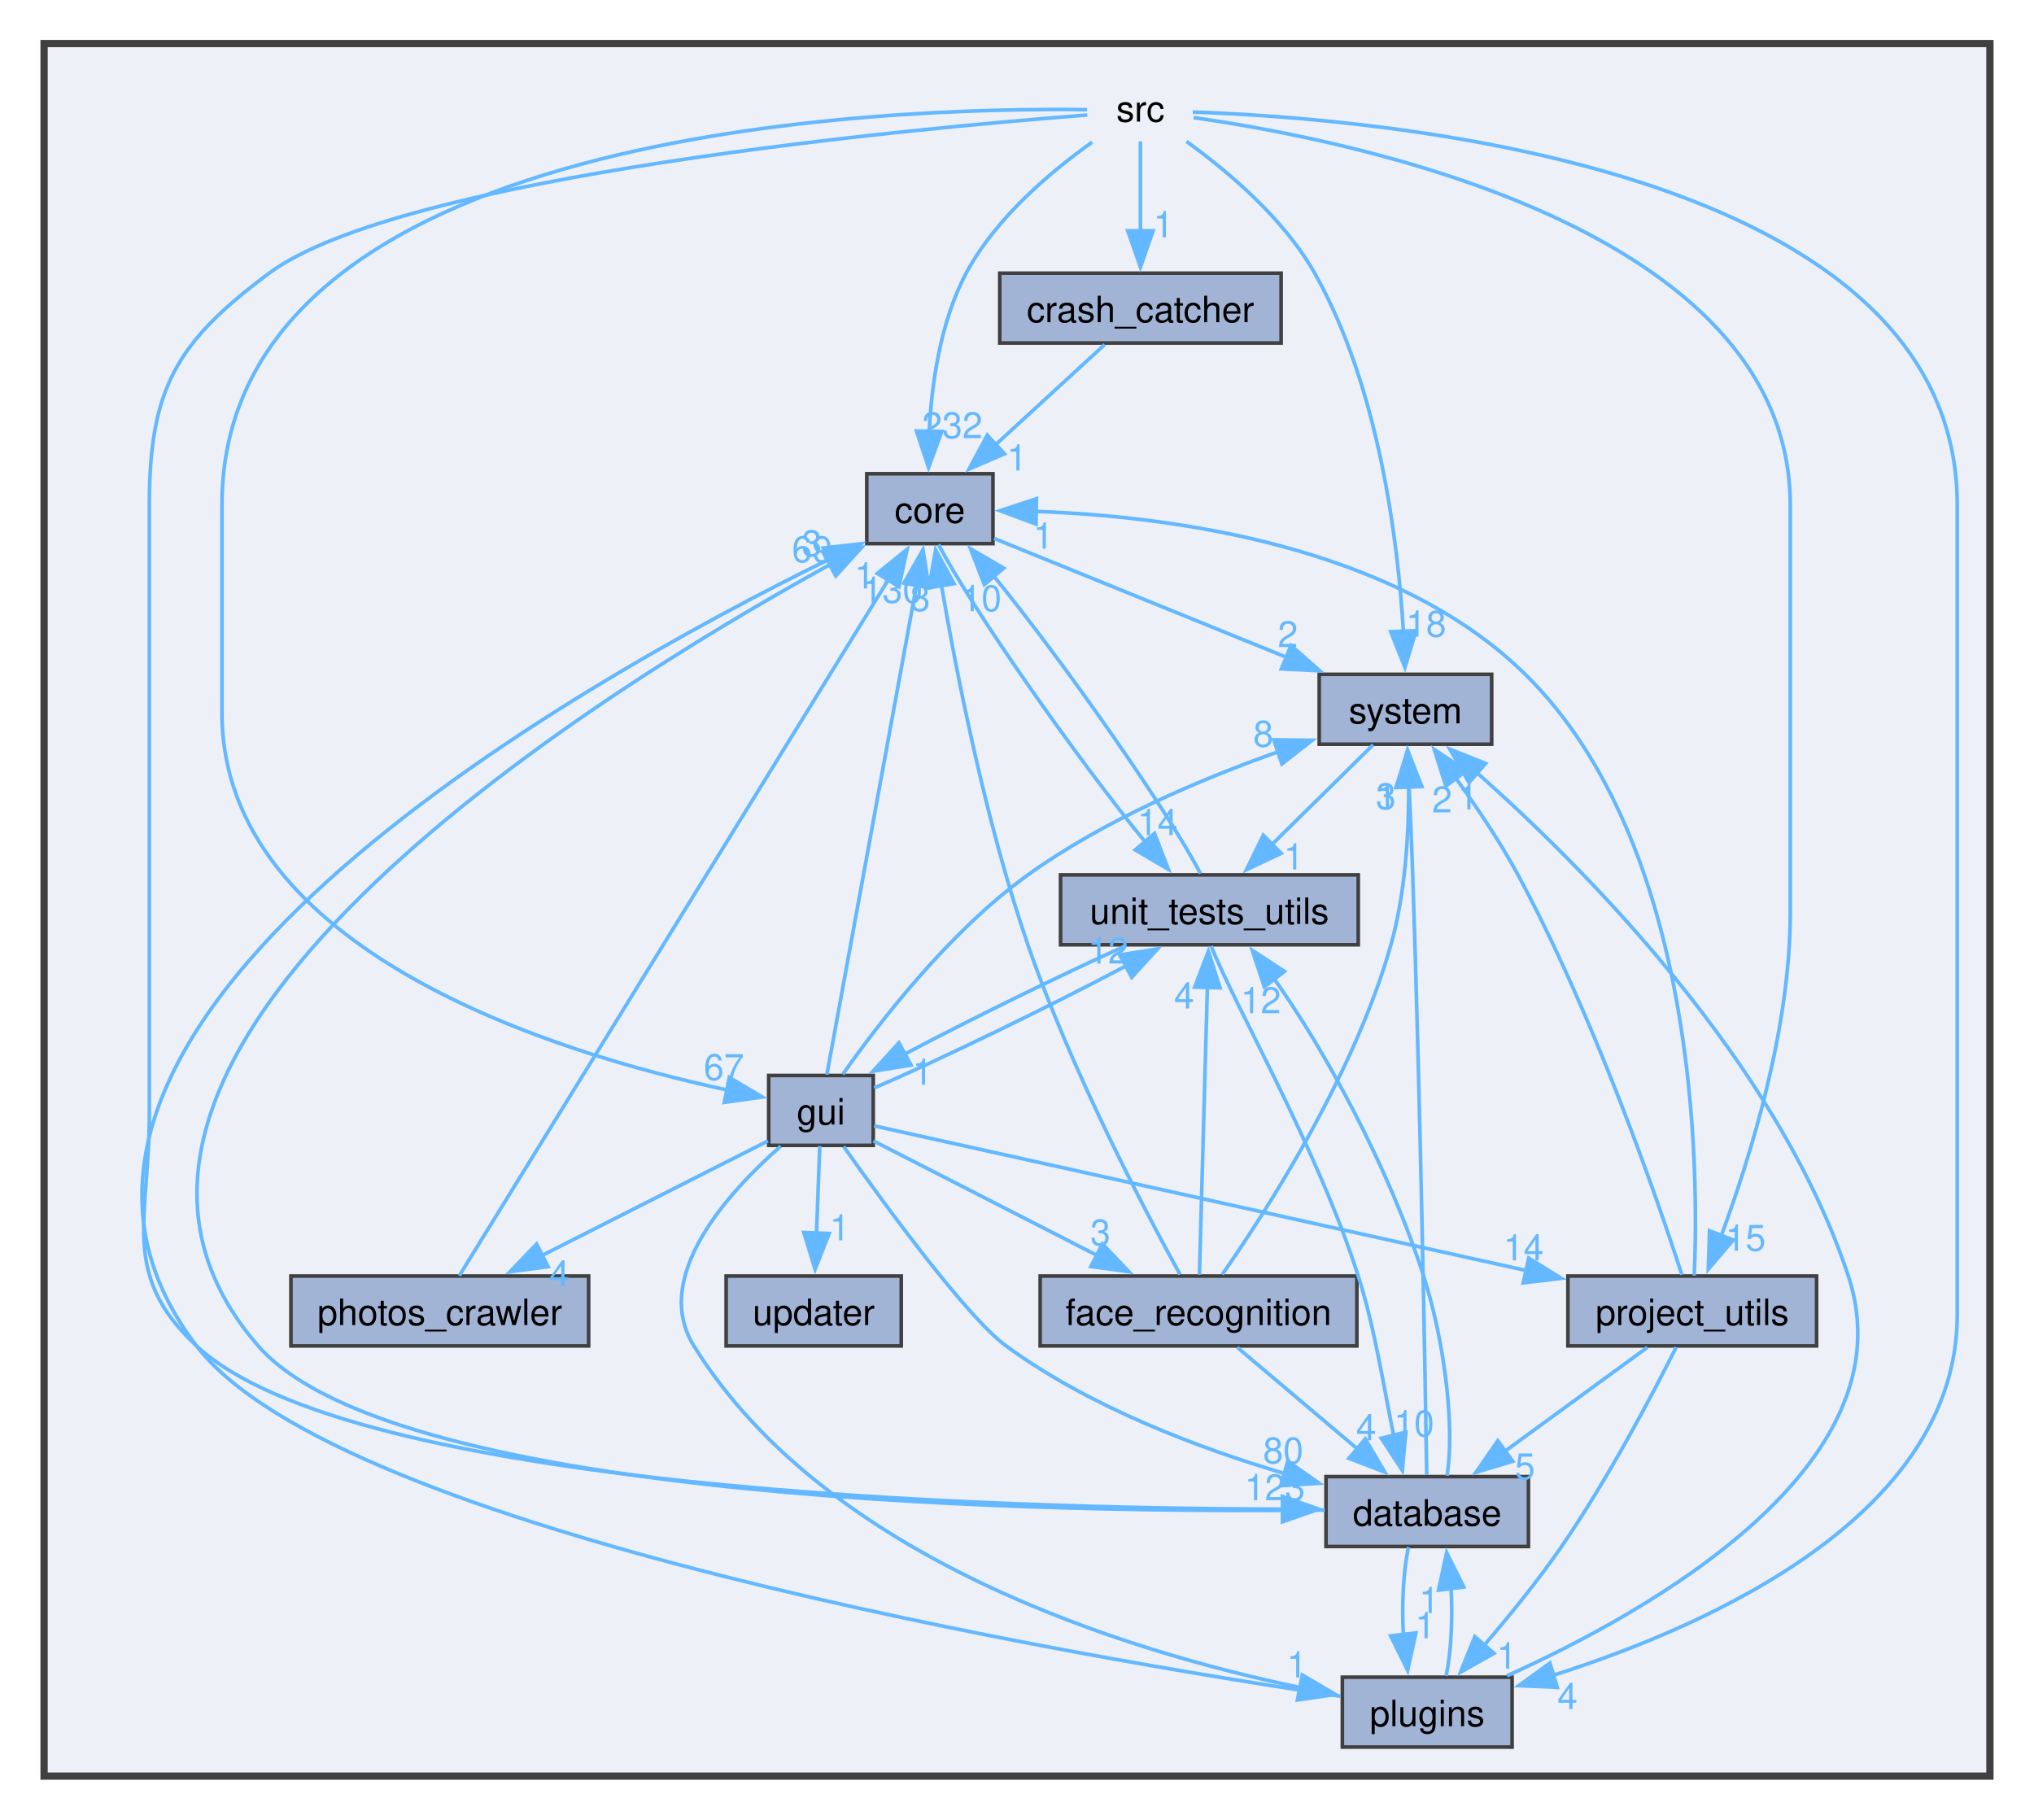
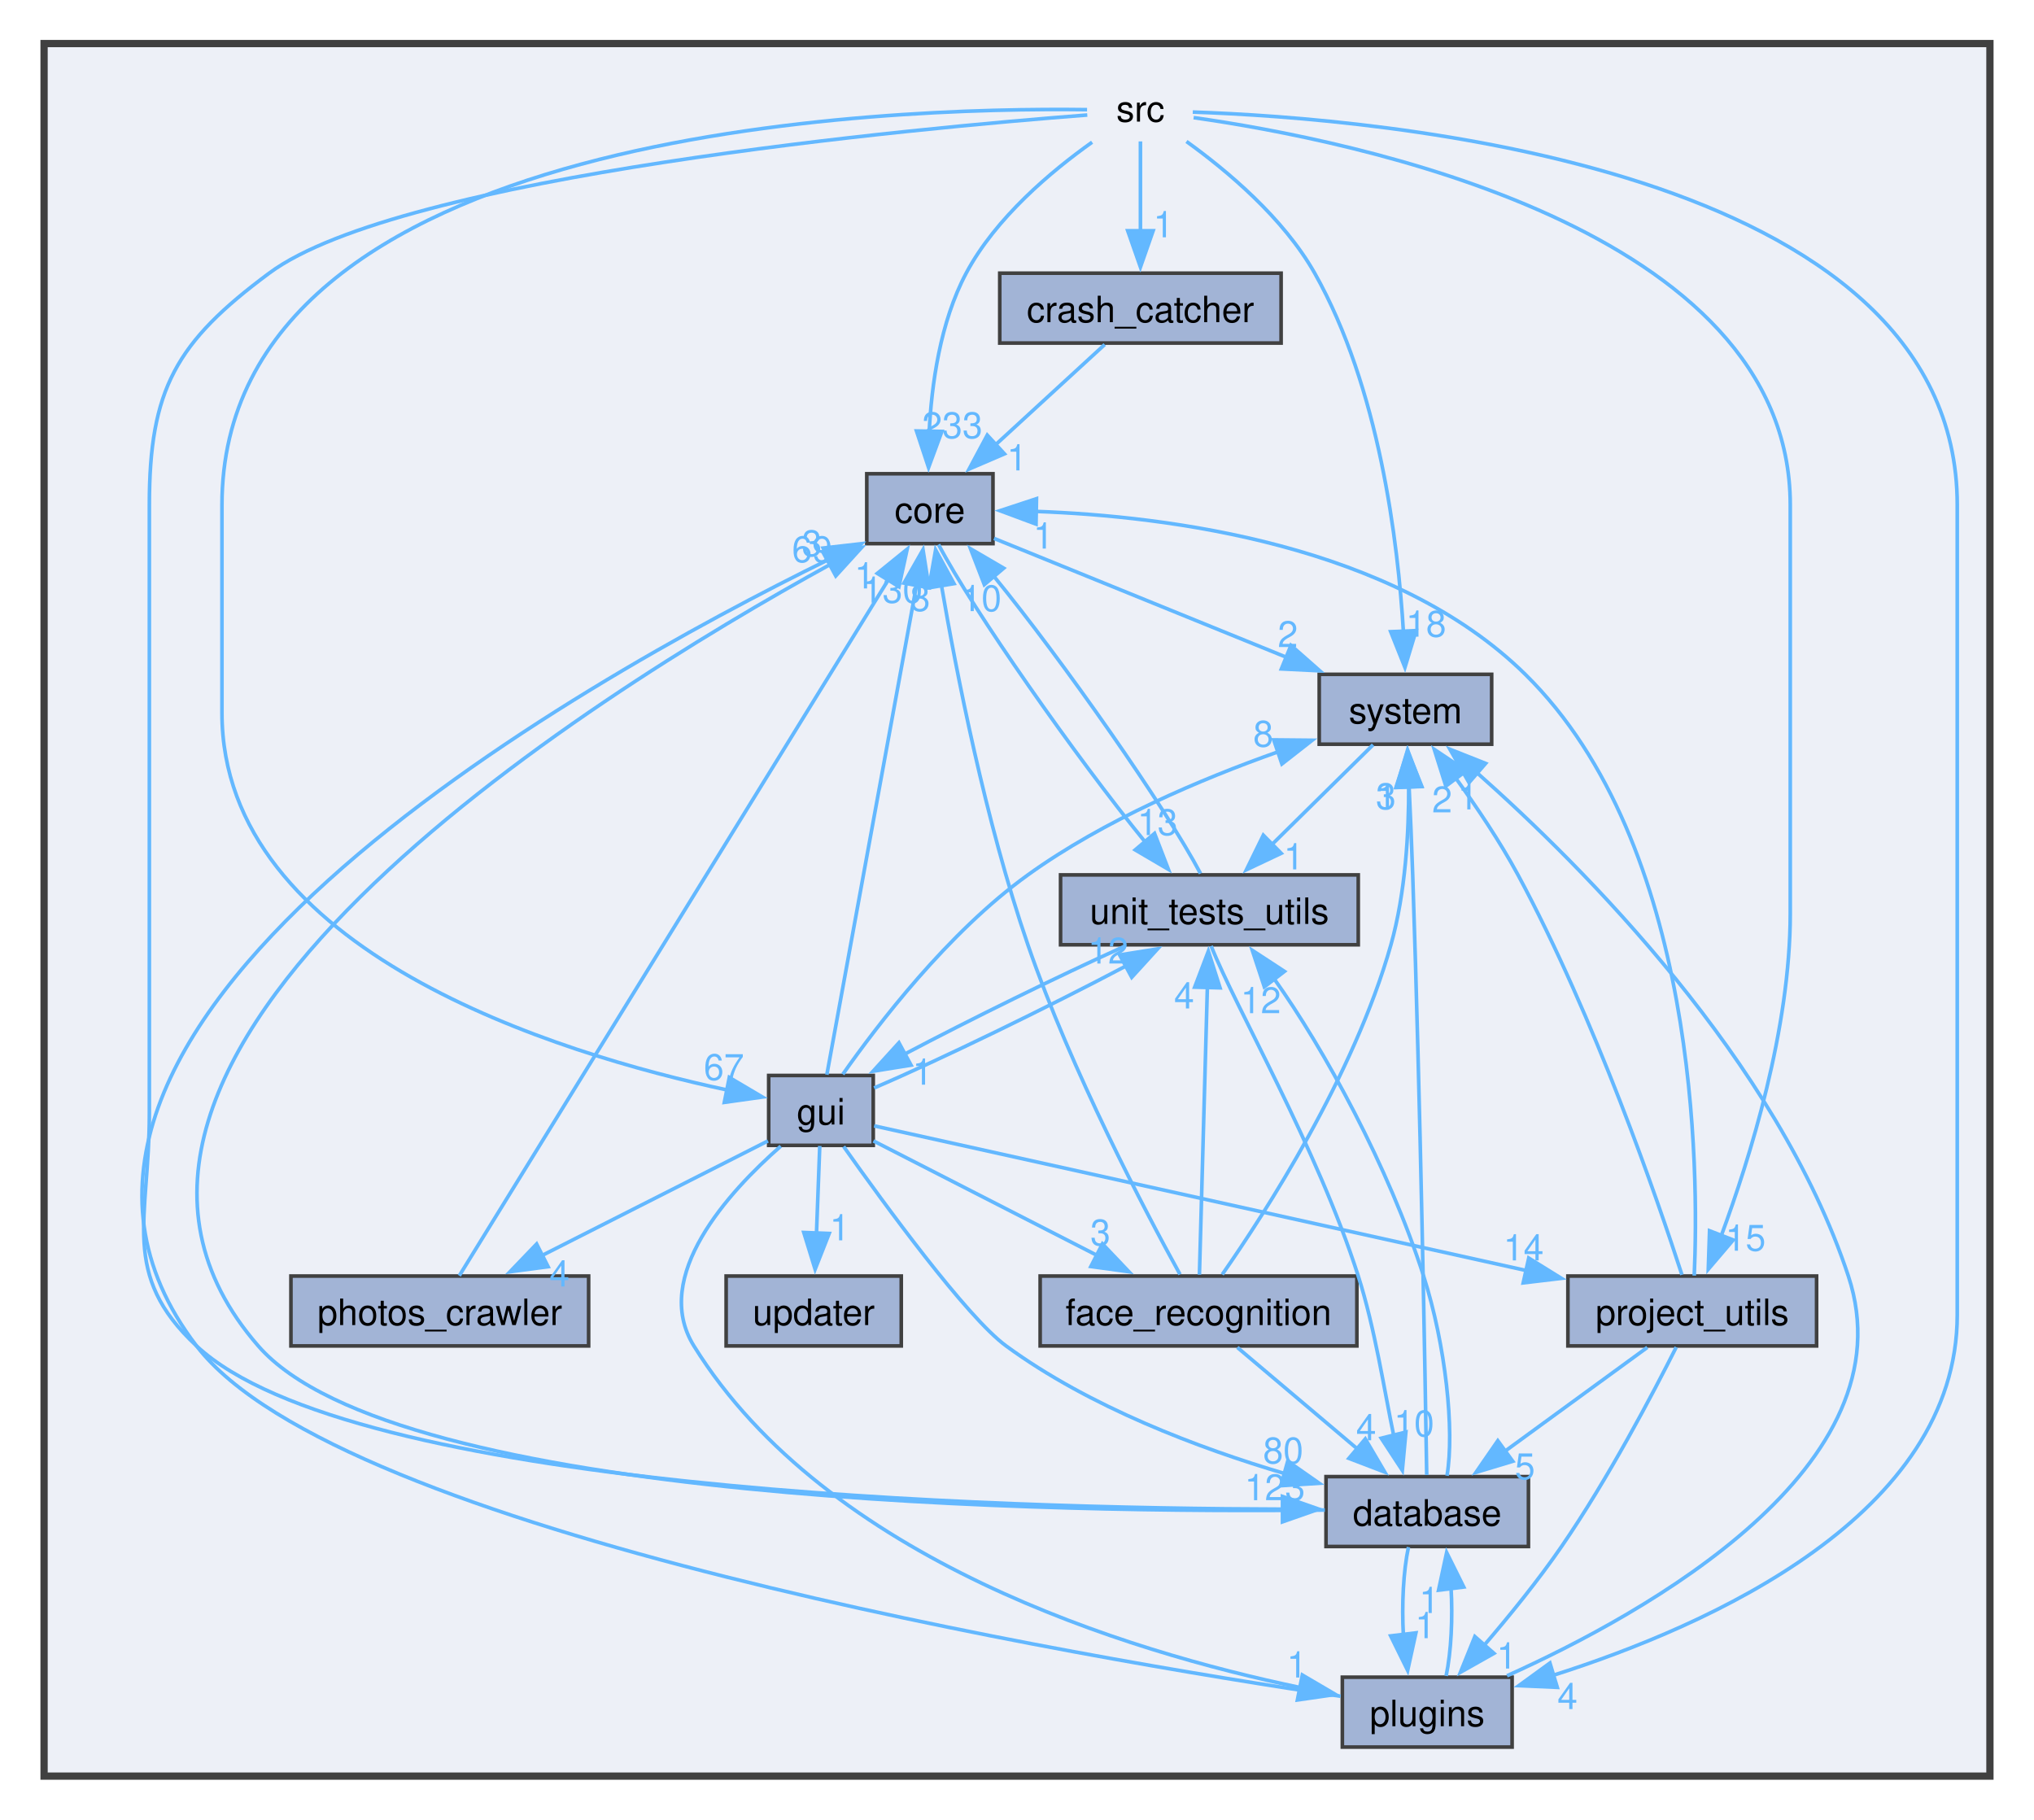
<svg xmlns="http://www.w3.org/2000/svg" xmlns:xlink="http://www.w3.org/1999/xlink" width="560pt" height="501pt" viewBox="0.00 0.00 560.00 501.25">
  <g id="graph0" class="graph" transform="scale(1 1) rotate(0) translate(4 497.25)">
    <g id="clust1" class="cluster">
      <g id="a_clust1">
        <a xlink:href="dir_68267d1309a1af8e8297ef4c3efbcdba.html" target="_top">
          <polygon fill="#edf0f7" stroke="#404040" stroke-width="2" points="8,-8 8,-485.25 544,-485.25 544,-8 8,-8" />
        </a>
      </g>
    </g>
    <g id="node1" class="node">
      <text text-anchor="middle" x="310" y="-463.75" font-family="Helvetica,sans-Serif" font-size="10.00">src</text>
    </g>
    <g id="node2" class="node">
      <g id="a_node2">
        <a xlink:href="dir_aebb8dcc11953d78e620bbef0b9e2183.html" target="_top" xlink:title="core">
          <polygon fill="#a2b4d6" stroke="#404040" points="269.38,-366.75 234.62,-366.75 234.62,-347.5 269.38,-347.5 269.38,-366.75" />
          <text text-anchor="middle" x="252" y="-353.25" font-family="Helvetica,sans-Serif" font-size="10.00">core</text>
        </a>
      </g>
    </g>
    <g id="edge6" class="edge">
      <g id="a_edge6">
        <a xlink:href="dir_000040_000003.html" target="_top">
          <path fill="none" stroke="#63b8ff" d="M296.69,-458.08C285.52,-450.14 270.12,-437.27 262,-422 254.81,-408.48 252.45,-391.23 251.8,-378.07" />
          <polygon fill="#63b8ff" stroke="#63b8ff" points="255.31,-378.41 251.64,-368.47 248.31,-378.53 255.31,-378.41" />
        </a>
      </g>
      <g id="a_edge6-headlabel">
-         <a xlink:href="dir_000040_000003.html" target="_top" xlink:title="232">
-           <text text-anchor="middle" x="258.18" y="-376.56" font-family="Helvetica,sans-Serif" font-size="10.00" fill="#63b8ff">232</text>
+         <a xlink:href="dir_000040_000003.html" target="_top" xlink:title="233">
+           <text text-anchor="middle" x="258.18" y="-376.56" font-family="Helvetica,sans-Serif" font-size="10.00" fill="#63b8ff">233</text>
        </a>
      </g>
    </g>
    <g id="node3" class="node">
      <g id="a_node3">
        <a xlink:href="dir_1287a5a9d71cb544bbae5542b9df1a04.html" target="_top" xlink:title="crash_catcher">
          <polygon fill="#a2b4d6" stroke="#404040" points="348.75,-422 271.25,-422 271.25,-402.75 348.75,-402.75 348.75,-422" />
          <text text-anchor="middle" x="310" y="-408.5" font-family="Helvetica,sans-Serif" font-size="10.00">crash_catcher</text>
        </a>
      </g>
    </g>
    <g id="edge1" class="edge">
      <g id="a_edge1">
        <a xlink:href="dir_000040_000004.html" target="_top">
          <path fill="none" stroke="#63b8ff" d="M310,-458.3C310,-451.7 310,-442.19 310,-433.61" />
          <polygon fill="#63b8ff" stroke="#63b8ff" points="313.5,-433.68 310,-423.68 306.5,-433.68 313.5,-433.68" />
        </a>
      </g>
      <g id="a_edge1-headlabel">
        <a xlink:href="dir_000040_000004.html" target="_top" xlink:title="1">
          <text text-anchor="middle" x="316.34" y="-431.89" font-family="Helvetica,sans-Serif" font-size="10.00" fill="#63b8ff">1</text>
        </a>
      </g>
    </g>
    <g id="node4" class="node">
      <g id="a_node4">
        <a xlink:href="dir_803ee67260c130b45d29089798491ab2.html" target="_top" xlink:title="database">
          <polygon fill="#a2b4d6" stroke="#404040" points="416.88,-90.5 361.12,-90.5 361.12,-71.25 416.88,-71.25 416.88,-90.5" />
          <text text-anchor="middle" x="389" y="-77" font-family="Helvetica,sans-Serif" font-size="10.00">database</text>
        </a>
      </g>
    </g>
    <g id="edge4" class="edge">
      <g id="a_edge4">
        <a xlink:href="dir_000040_000005.html" target="_top">
          <path fill="none" stroke="#63b8ff" d="M295.36,-465.57C248.99,-462 106.32,-448.98 70,-422 44.35,-402.95 37,-390.08 37,-358.12 37,-358.12 37,-358.12 37,-190.38 37,-161.4 28.81,-146.26 50,-126.5 92.67,-86.71 269.71,-81.71 349.59,-81.54" />
          <polygon fill="#63b8ff" stroke="#63b8ff" points="349.13,-85.04 359.13,-81.55 349.13,-78.04 349.13,-85.04" />
        </a>
      </g>
      <g id="a_edge4-headlabel">
        <a xlink:href="dir_000040_000005.html" target="_top" xlink:title="123">
          <text text-anchor="middle" x="347.04" y="-84" font-family="Helvetica,sans-Serif" font-size="10.00" fill="#63b8ff">123</text>
        </a>
      </g>
    </g>
    <g id="node6" class="node">
      <g id="a_node6">
        <a xlink:href="dir_99d0482cf009f9d97a0877749b817f19.html" target="_top" xlink:title="gui">
          <polygon fill="#a2b4d6" stroke="#404040" points="236.4,-201 207.6,-201 207.6,-181.75 236.4,-181.75 236.4,-201" />
          <text text-anchor="middle" x="222" y="-187.5" font-family="Helvetica,sans-Serif" font-size="10.00">gui</text>
        </a>
      </g>
    </g>
    <g id="edge5" class="edge">
      <g id="a_edge5">
        <a xlink:href="dir_000040_000013.html" target="_top">
          <path fill="none" stroke="#63b8ff" d="M295.3,-467.04C241.31,-467.76 57,-462.55 57,-358.12 57,-358.12 57,-358.12 57,-300.88 57,-235.1 149.67,-206.97 196.11,-197.01" />
          <polygon fill="#63b8ff" stroke="#63b8ff" points="196.75,-200.45 205.87,-195.06 195.38,-193.59 196.75,-200.45" />
        </a>
      </g>
      <g id="a_edge5-headlabel">
        <a xlink:href="dir_000040_000013.html" target="_top" xlink:title="67">
          <text text-anchor="middle" x="195.27" y="-199.77" font-family="Helvetica,sans-Serif" font-size="10.00" fill="#63b8ff">67</text>
        </a>
      </g>
    </g>
    <g id="node8" class="node">
      <g id="a_node8">
        <a xlink:href="dir_7020b8b7abcceffa3f9f7a2d24718f16.html" target="_top" xlink:title="plugins">
          <polygon fill="#a2b4d6" stroke="#404040" points="412.38,-35.25 365.62,-35.25 365.62,-16 412.38,-16 412.38,-35.25" />
          <text text-anchor="middle" x="389" y="-21.75" font-family="Helvetica,sans-Serif" font-size="10.00">plugins</text>
        </a>
      </g>
    </g>
    <g id="edge3" class="edge">
      <g id="a_edge3">
        <a xlink:href="dir_000040_000033.html" target="_top">
          <path fill="none" stroke="#63b8ff" d="M324.42,-466.38C374.08,-464.7 535,-452.01 535,-358.12 535,-358.12 535,-358.12 535,-135.12 535,-79.9 466.87,-49.49 423.69,-35.77" />
          <polygon fill="#63b8ff" stroke="#63b8ff" points="424.82,-32.45 414.23,-32.92 422.8,-39.15 424.82,-32.45" />
        </a>
      </g>
      <g id="a_edge3-headlabel">
        <a xlink:href="dir_000040_000033.html" target="_top" xlink:title="4">
          <text text-anchor="middle" x="427.63" y="-26.46" font-family="Helvetica,sans-Serif" font-size="10.00" fill="#63b8ff">4</text>
        </a>
      </g>
    </g>
    <g id="node9" class="node">
      <g id="a_node9">
        <a xlink:href="dir_54e6d718270be77f4d294dce82c1c152.html" target="_top" xlink:title="project_utils">
          <polygon fill="#a2b4d6" stroke="#404040" points="496.25,-145.75 427.75,-145.75 427.75,-126.5 496.25,-126.5 496.25,-145.75" />
          <text text-anchor="middle" x="462" y="-132.25" font-family="Helvetica,sans-Serif" font-size="10.00">project_utils</text>
        </a>
      </g>
    </g>
    <g id="edge2" class="edge">
      <g id="a_edge2">
        <a xlink:href="dir_000040_000035.html" target="_top">
          <path fill="none" stroke="#63b8ff" d="M324.65,-464.85C367.4,-458.79 489,-434.8 489,-358.12 489,-358.12 489,-358.12 489,-245.62 489,-213.84 477.95,-178.32 469.99,-156.85" />
          <polygon fill="#63b8ff" stroke="#63b8ff" points="473.29,-155.69 466.42,-147.63 466.77,-158.22 473.29,-155.69" />
        </a>
      </g>
      <g id="a_edge2-headlabel">
        <a xlink:href="dir_000040_000035.html" target="_top" xlink:title="15">
          <text text-anchor="middle" x="476.69" y="-152.73" font-family="Helvetica,sans-Serif" font-size="10.00" fill="#63b8ff">15</text>
        </a>
      </g>
    </g>
    <g id="node10" class="node">
      <g id="a_node10">
        <a xlink:href="dir_d501334aeb1b78ad67cd3c72c37b1e87.html" target="_top" xlink:title="system">
          <polygon fill="#a2b4d6" stroke="#404040" points="406.75,-311.5 359.25,-311.5 359.25,-292.25 406.75,-292.25 406.75,-311.5" />
          <text text-anchor="middle" x="383" y="-298" font-family="Helvetica,sans-Serif" font-size="10.00">system</text>
        </a>
      </g>
    </g>
    <g id="edge7" class="edge">
      <g id="a_edge7">
        <a xlink:href="dir_000040_000041.html" target="_top">
          <path fill="none" stroke="#63b8ff" d="M322.68,-458.28C333.76,-450.31 349.38,-437.26 358,-422 375.79,-390.51 380.97,-347.88 382.45,-323.08" />
          <polygon fill="#63b8ff" stroke="#63b8ff" points="385.93,-323.54 382.86,-313.4 378.94,-323.24 385.93,-323.54" />
        </a>
      </g>
      <g id="a_edge7-headlabel">
        <a xlink:href="dir_000040_000041.html" target="_top" xlink:title="18">
          <text text-anchor="middle" x="388.68" y="-321.87" font-family="Helvetica,sans-Serif" font-size="10.00" fill="#63b8ff">18</text>
        </a>
      </g>
    </g>
    <g id="edge8" class="edge">
      <g id="a_edge8">
        <a xlink:href="dir_000003_000041.html" target="_top">
          <path fill="none" stroke="#63b8ff" d="M269.67,-348.94C290.32,-340.55 324.93,-326.48 350.48,-316.09" />
          <polygon fill="#63b8ff" stroke="#63b8ff" points="351.46,-319.47 359.41,-312.47 348.82,-312.99 351.46,-319.47" />
        </a>
      </g>
      <g id="a_edge8-headlabel">
        <a xlink:href="dir_000003_000041.html" target="_top" xlink:title="2">
          <text text-anchor="middle" x="350.6" y="-319.01" font-family="Helvetica,sans-Serif" font-size="10.00" fill="#63b8ff">2</text>
        </a>
      </g>
    </g>
    <g id="node11" class="node">
      <g id="a_node11">
        <a xlink:href="dir_7650dacaa557a89ea1c633e1722b48a3.html" target="_top" xlink:title="unit_tests_utils">
          <polygon fill="#a2b4d6" stroke="#404040" points="370,-256.25 288,-256.25 288,-237 370,-237 370,-256.25" />
          <text text-anchor="middle" x="329" y="-242.75" font-family="Helvetica,sans-Serif" font-size="10.00">unit_tests_utils</text>
        </a>
      </g>
    </g>
    <g id="edge9" class="edge">
      <g id="a_edge9">
        <a xlink:href="dir_000003_000051.html" target="_top">
          <path fill="none" stroke="#63b8ff" d="M254.39,-347.25C263.76,-329.36 292.2,-288.72 311.36,-265.25" />
          <polygon fill="#63b8ff" stroke="#63b8ff" points="313.89,-267.67 317.7,-257.78 308.56,-263.14 313.89,-267.67" />
        </a>
      </g>
      <g id="a_edge9-headlabel">
-         <a xlink:href="dir_000003_000051.html" target="_top" xlink:title="14">
-           <text text-anchor="middle" x="314.71" y="-267.22" font-family="Helvetica,sans-Serif" font-size="10.00" fill="#63b8ff">14</text>
+         <a xlink:href="dir_000003_000051.html" target="_top" xlink:title="13">
+           <text text-anchor="middle" x="314.71" y="-267.22" font-family="Helvetica,sans-Serif" font-size="10.00" fill="#63b8ff">13</text>
        </a>
      </g>
    </g>
    <g id="edge10" class="edge">
      <g id="a_edge10">
        <a xlink:href="dir_000004_000003.html" target="_top">
          <path fill="none" stroke="#63b8ff" d="M300.16,-402.34C291.95,-394.8 280.02,-383.85 270.09,-374.73" />
          <polygon fill="#63b8ff" stroke="#63b8ff" points="272.54,-372.23 262.81,-368.05 267.81,-377.39 272.54,-372.23" />
        </a>
      </g>
      <g id="a_edge10-headlabel">
        <a xlink:href="dir_000004_000003.html" target="_top" xlink:title="1">
          <text text-anchor="middle" x="276" y="-367.67" font-family="Helvetica,sans-Serif" font-size="10.00" fill="#63b8ff">1</text>
        </a>
      </g>
    </g>
    <g id="edge11" class="edge">
      <g id="a_edge11">
        <a xlink:href="dir_000005_000003.html" target="_top">
          <path fill="none" stroke="#63b8ff" d="M360.8,-81.29C289.52,-80.49 105.09,-82.77 67,-126.5 -1.94,-205.65 158.22,-305.31 224.72,-341.86" />
          <polygon fill="#63b8ff" stroke="#63b8ff" points="222.75,-344.77 233.21,-346.45 226.08,-338.61 222.75,-344.77" />
        </a>
      </g>
      <g id="a_edge11-headlabel">
        <a xlink:href="dir_000005_000003.html" target="_top" xlink:title="69">
          <text text-anchor="middle" x="219.57" y="-342.4" font-family="Helvetica,sans-Serif" font-size="10.00" fill="#63b8ff">69</text>
        </a>
      </g>
    </g>
    <g id="edge12" class="edge">
      <g id="a_edge12">
        <a xlink:href="dir_000005_000033.html" target="_top">
          <path fill="none" stroke="#63b8ff" d="M383.83,-71.08C382.42,-64.49 381.96,-55.21 382.43,-46.82" />
          <polygon fill="#63b8ff" stroke="#63b8ff" points="385.88,-47.46 383.61,-37.11 378.93,-46.62 385.88,-47.46" />
        </a>
      </g>
      <g id="a_edge12-headlabel">
        <a xlink:href="dir_000005_000033.html" target="_top" xlink:title="1">
          <text text-anchor="middle" x="388.44" y="-46" font-family="Helvetica,sans-Serif" font-size="10.00" fill="#63b8ff">1</text>
        </a>
      </g>
    </g>
    <g id="edge13" class="edge">
      <g id="a_edge13">
        <a xlink:href="dir_000005_000041.html" target="_top">
          <path fill="none" stroke="#63b8ff" d="M388.86,-90.95C388.45,-116.8 387.14,-193 385,-256.25 384.73,-264.19 384.36,-272.93 384,-280.55" />
          <polygon fill="#63b8ff" stroke="#63b8ff" points="380.51,-280.32 383.53,-290.48 387.5,-280.65 380.51,-280.32" />
        </a>
      </g>
      <g id="a_edge13-headlabel">
        <a xlink:href="dir_000005_000041.html" target="_top" xlink:title="1">
          <text text-anchor="middle" x="377.78" y="-274.23" font-family="Helvetica,sans-Serif" font-size="10.00" fill="#63b8ff">1</text>
        </a>
      </g>
    </g>
    <g id="edge14" class="edge">
      <g id="a_edge14">
        <a xlink:href="dir_000005_000051.html" target="_top">
          <path fill="none" stroke="#63b8ff" d="M394.45,-90.75C396.55,-103.27 394.09,-126.72 388,-145.75 378.34,-175.95 360.62,-208.31 346.74,-227.76" />
          <polygon fill="#63b8ff" stroke="#63b8ff" points="344.13,-225.41 340.81,-235.47 349.68,-229.67 344.13,-225.41" />
        </a>
      </g>
      <g id="a_edge14-headlabel">
        <a xlink:href="dir_000005_000051.html" target="_top" xlink:title="12">
          <text text-anchor="middle" x="343.15" y="-218.15" font-family="Helvetica,sans-Serif" font-size="10.00" fill="#63b8ff">12</text>
        </a>
      </g>
    </g>
    <g id="node5" class="node">
      <g id="a_node5">
        <a xlink:href="dir_3b56e0b998da7a2f208daeb459f27765.html" target="_top" xlink:title="face_recognition">
          <polygon fill="#a2b4d6" stroke="#404040" points="369.62,-145.75 282.38,-145.75 282.38,-126.5 369.62,-126.5 369.62,-145.75" />
          <text text-anchor="middle" x="326" y="-132.25" font-family="Helvetica,sans-Serif" font-size="10.00">face_recognition</text>
        </a>
      </g>
    </g>
    <g id="edge17" class="edge">
      <g id="a_edge17">
        <a xlink:href="dir_000011_000003.html" target="_top">
          <path fill="none" stroke="#63b8ff" d="M320.9,-146.21C311.42,-163.42 290.97,-202.21 279,-237 267.3,-271 259.26,-312.21 255.16,-336.17" />
          <polygon fill="#63b8ff" stroke="#63b8ff" points="251.75,-335.35 253.58,-345.78 258.65,-336.48 251.75,-335.35" />
        </a>
      </g>
      <g id="a_edge17-headlabel">
        <a xlink:href="dir_000011_000003.html" target="_top" xlink:title="8">
          <text text-anchor="middle" x="249.28" y="-328.96" font-family="Helvetica,sans-Serif" font-size="10.00" fill="#63b8ff">8</text>
        </a>
      </g>
    </g>
    <g id="edge16" class="edge">
      <g id="a_edge16">
        <a xlink:href="dir_000011_000005.html" target="_top">
          <path fill="none" stroke="#63b8ff" d="M336.69,-126.09C345.7,-118.47 358.83,-107.37 369.68,-98.2" />
          <polygon fill="#63b8ff" stroke="#63b8ff" points="371.94,-100.88 377.31,-91.75 367.42,-95.53 371.94,-100.88" />
        </a>
      </g>
      <g id="a_edge16-headlabel">
        <a xlink:href="dir_000011_000005.html" target="_top" xlink:title="4">
          <text text-anchor="middle" x="372.18" y="-100.52" font-family="Helvetica,sans-Serif" font-size="10.00" fill="#63b8ff">4</text>
        </a>
      </g>
    </g>
    <g id="edge18" class="edge">
      <g id="a_edge18">
        <a xlink:href="dir_000011_000041.html" target="_top">
          <path fill="none" stroke="#63b8ff" d="M332.54,-146.19C344.32,-163.08 368.81,-200.92 379,-237 383.03,-251.28 383.95,-268.03 383.9,-280.8" />
          <polygon fill="#63b8ff" stroke="#63b8ff" points="380.41,-280.4 383.65,-290.49 387.4,-280.58 380.41,-280.4" />
        </a>
      </g>
      <g id="a_edge18-headlabel">
        <a xlink:href="dir_000011_000041.html" target="_top" xlink:title="3">
          <text text-anchor="middle" x="377.62" y="-274.37" font-family="Helvetica,sans-Serif" font-size="10.00" fill="#63b8ff">3</text>
        </a>
      </g>
    </g>
    <g id="edge15" class="edge">
      <g id="a_edge15">
        <a xlink:href="dir_000011_000051.html" target="_top">
          <path fill="none" stroke="#63b8ff" d="M326.25,-146.13C326.73,-163.39 327.78,-201.55 328.44,-225.28" />
          <polygon fill="#63b8ff" stroke="#63b8ff" points="324.94,-225.33 328.71,-235.23 331.93,-225.14 324.94,-225.33" />
        </a>
      </g>
      <g id="a_edge15-headlabel">
        <a xlink:href="dir_000011_000051.html" target="_top" xlink:title="4">
          <text text-anchor="middle" x="322.04" y="-219.46" font-family="Helvetica,sans-Serif" font-size="10.00" fill="#63b8ff">4</text>
        </a>
      </g>
    </g>
    <g id="edge19" class="edge">
      <g id="a_edge19">
        <a xlink:href="dir_000013_000003.html" target="_top">
          <path fill="none" stroke="#63b8ff" d="M223.62,-201.22C228.29,-226.71 241.86,-300.75 248.39,-336.44" />
          <polygon fill="#63b8ff" stroke="#63b8ff" points="244.87,-336.63 250.11,-345.83 251.75,-335.37 244.87,-336.63" />
        </a>
      </g>
      <g id="a_edge19-headlabel">
        <a xlink:href="dir_000013_000003.html" target="_top" xlink:title="130">
          <text text-anchor="middle" x="241.7" y="-331.22" font-family="Helvetica,sans-Serif" font-size="10.00" fill="#63b8ff">130</text>
        </a>
      </g>
    </g>
    <g id="edge21" class="edge">
      <g id="a_edge21">
        <a xlink:href="dir_000013_000005.html" target="_top">
          <path fill="none" stroke="#63b8ff" d="M228.25,-181.42C239.3,-165.79 262.12,-134.47 273,-126.5 295.99,-109.66 326.14,-98.32 349.94,-91.28" />
          <polygon fill="#63b8ff" stroke="#63b8ff" points="350.57,-94.74 359.25,-88.67 348.68,-88 350.57,-94.74" />
        </a>
      </g>
      <g id="a_edge21-headlabel">
        <a xlink:href="dir_000013_000005.html" target="_top" xlink:title="80">
          <text text-anchor="middle" x="349.33" y="-94.16" font-family="Helvetica,sans-Serif" font-size="10.00" fill="#63b8ff">80</text>
        </a>
      </g>
    </g>
    <g id="edge24" class="edge">
      <g id="a_edge24">
        <a xlink:href="dir_000013_000011.html" target="_top">
          <path fill="none" stroke="#63b8ff" d="M236.46,-182.97C252.36,-174.83 278.28,-161.56 298.15,-151.39" />
          <polygon fill="#63b8ff" stroke="#63b8ff" points="299.53,-154.61 306.83,-146.94 296.34,-148.38 299.53,-154.61" />
        </a>
      </g>
      <g id="a_edge24-headlabel">
        <a xlink:href="dir_000013_000011.html" target="_top" xlink:title="3">
          <text text-anchor="middle" x="298.97" y="-154.21" font-family="Helvetica,sans-Serif" font-size="10.00" fill="#63b8ff">3</text>
        </a>
      </g>
    </g>
    <g id="node7" class="node">
      <g id="a_node7">
        <a xlink:href="dir_cd4256b70439b2dfe0a5064303101a2f.html" target="_top" xlink:title="photos_crawler">
          <polygon fill="#a2b4d6" stroke="#404040" points="158,-145.75 76,-145.75 76,-126.5 158,-126.5 158,-145.75" />
          <text text-anchor="middle" x="117" y="-132.25" font-family="Helvetica,sans-Serif" font-size="10.00">photos_crawler</text>
        </a>
      </g>
    </g>
    <g id="edge27" class="edge">
      <g id="a_edge27">
        <a xlink:href="dir_000013_000032.html" target="_top">
          <path fill="none" stroke="#63b8ff" d="M207.4,-182.97C191.35,-174.83 165.18,-161.56 145.12,-151.39" />
          <polygon fill="#63b8ff" stroke="#63b8ff" points="146.84,-148.33 136.34,-146.93 143.68,-154.58 146.84,-148.33" />
        </a>
      </g>
      <g id="a_edge27-headlabel">
        <a xlink:href="dir_000013_000032.html" target="_top" xlink:title="4">
          <text text-anchor="middle" x="149.98" y="-142.87" font-family="Helvetica,sans-Serif" font-size="10.00" fill="#63b8ff">4</text>
        </a>
      </g>
    </g>
    <g id="edge25" class="edge">
      <g id="a_edge25">
        <a xlink:href="dir_000013_000033.html" target="_top">
          <path fill="none" stroke="#63b8ff" d="M210.92,-181.52C196.68,-169.03 175.12,-145.62 187,-126.5 223.63,-67.52 306.54,-42.32 353.97,-32.41" />
          <polygon fill="#63b8ff" stroke="#63b8ff" points="354.59,-35.85 363.73,-30.49 353.24,-28.98 354.59,-35.85" />
        </a>
      </g>
      <g id="a_edge25-headlabel">
        <a xlink:href="dir_000013_000033.html" target="_top" xlink:title="1">
          <text text-anchor="middle" x="353.09" y="-35.16" font-family="Helvetica,sans-Serif" font-size="10.00" fill="#63b8ff">1</text>
        </a>
      </g>
    </g>
    <g id="edge23" class="edge">
      <g id="a_edge23">
        <a xlink:href="dir_000013_000035.html" target="_top">
          <path fill="none" stroke="#63b8ff" d="M236.65,-187.12C271.62,-179.37 361.12,-159.51 416.23,-147.28" />
          <polygon fill="#63b8ff" stroke="#63b8ff" points="416.96,-150.7 425.96,-145.12 415.44,-143.87 416.96,-150.7" />
        </a>
      </g>
      <g id="a_edge23-headlabel">
        <a xlink:href="dir_000013_000035.html" target="_top" xlink:title="14">
          <text text-anchor="middle" x="415.54" y="-150.05" font-family="Helvetica,sans-Serif" font-size="10.00" fill="#63b8ff">14</text>
        </a>
      </g>
    </g>
    <g id="edge20" class="edge">
      <g id="a_edge20">
        <a xlink:href="dir_000013_000041.html" target="_top">
          <path fill="none" stroke="#63b8ff" d="M228.03,-201.34C237.5,-214.83 257.04,-240.45 279,-256.25 299.95,-271.33 326.79,-282.68 347.96,-290.17" />
          <polygon fill="#63b8ff" stroke="#63b8ff" points="346.72,-293.44 357.32,-293.34 348.97,-286.81 346.72,-293.44" />
        </a>
      </g>
      <g id="a_edge20-headlabel">
        <a xlink:href="dir_000013_000041.html" target="_top" xlink:title="8">
          <text text-anchor="middle" x="343.84" y="-291.59" font-family="Helvetica,sans-Serif" font-size="10.00" fill="#63b8ff">8</text>
        </a>
      </g>
    </g>
    <g id="edge22" class="edge">
      <g id="a_edge22">
        <a xlink:href="dir_000013_000051.html" target="_top">
          <path fill="none" stroke="#63b8ff" d="M236.65,-197.57C254.7,-205.28 284.95,-220.02 306.01,-231.16" />
          <polygon fill="#63b8ff" stroke="#63b8ff" points="304.27,-234.2 314.73,-235.87 307.6,-228.04 304.27,-234.2" />
        </a>
      </g>
      <g id="a_edge22-headlabel">
        <a xlink:href="dir_000013_000051.html" target="_top" xlink:title="12">
          <text text-anchor="middle" x="301.09" y="-231.83" font-family="Helvetica,sans-Serif" font-size="10.00" fill="#63b8ff">12</text>
        </a>
      </g>
    </g>
    <g id="node12" class="node">
      <g id="a_node12">
        <a xlink:href="dir_f356faf232716eaaa298279b6f90416b.html" target="_top" xlink:title="updater">
          <polygon fill="#a2b4d6" stroke="#404040" points="244.12,-145.75 195.88,-145.75 195.88,-126.5 244.12,-126.5 244.12,-145.75" />
          <text text-anchor="middle" x="220" y="-132.25" font-family="Helvetica,sans-Serif" font-size="10.00">updater</text>
        </a>
      </g>
    </g>
    <g id="edge26" class="edge">
      <g id="a_edge26">
        <a xlink:href="dir_000013_000052.html" target="_top">
          <path fill="none" stroke="#63b8ff" d="M221.67,-181.58C221.42,-174.99 221.07,-165.71 220.76,-157.32" />
          <polygon fill="#63b8ff" stroke="#63b8ff" points="224.27,-157.48 220.39,-147.62 217.27,-157.75 224.27,-157.48" />
        </a>
      </g>
      <g id="a_edge26-headlabel">
        <a xlink:href="dir_000013_000052.html" target="_top" xlink:title="1">
          <text text-anchor="middle" x="227.18" y="-155.58" font-family="Helvetica,sans-Serif" font-size="10.00" fill="#63b8ff">1</text>
        </a>
      </g>
    </g>
    <g id="edge28" class="edge">
      <g id="a_edge28">
        <a xlink:href="dir_000032_000003.html" target="_top">
          <path fill="none" stroke="#63b8ff" d="M122.38,-145.85C142.39,-178.31 212.79,-292.51 240.59,-337.61" />
          <polygon fill="#63b8ff" stroke="#63b8ff" points="237.52,-339.3 245.75,-345.98 243.48,-335.63 237.52,-339.3" />
        </a>
      </g>
      <g id="a_edge28-headlabel">
        <a xlink:href="dir_000032_000003.html" target="_top" xlink:title="1">
          <text text-anchor="middle" x="234.01" y="-335.15" font-family="Helvetica,sans-Serif" font-size="10.00" fill="#63b8ff">1</text>
        </a>
      </g>
    </g>
    <g id="edge30" class="edge">
      <g id="a_edge30">
        <a xlink:href="dir_000033_000003.html" target="_top">
          <path fill="none" stroke="#63b8ff" d="M365.15,-29.99C294.6,-40.49 89.36,-75.02 50,-126.5 -16.43,-213.38 154.82,-309.11 224.27,-343.2" />
          <polygon fill="#63b8ff" stroke="#63b8ff" points="222.6,-346.28 233.13,-347.48 225.64,-339.98 222.6,-346.28" />
        </a>
      </g>
      <g id="a_edge30-headlabel">
        <a xlink:href="dir_000033_000003.html" target="_top" xlink:title="3">
          <text text-anchor="middle" x="219.49" y="-344.06" font-family="Helvetica,sans-Serif" font-size="10.00" fill="#63b8ff">3</text>
        </a>
      </g>
    </g>
    <g id="edge29" class="edge">
      <g id="a_edge29">
        <a xlink:href="dir_000033_000005.html" target="_top">
          <path fill="none" stroke="#63b8ff" d="M394.21,-35.61C395.6,-42.25 396.05,-51.55 395.56,-59.92" />
          <polygon fill="#63b8ff" stroke="#63b8ff" points="392.12,-59.22 394.35,-69.58 399.06,-60.09 392.12,-59.22" />
        </a>
      </g>
      <g id="a_edge29-headlabel">
        <a xlink:href="dir_000033_000005.html" target="_top" xlink:title="1">
          <text text-anchor="middle" x="389.56" y="-52.93" font-family="Helvetica,sans-Serif" font-size="10.00" fill="#63b8ff">1</text>
        </a>
      </g>
    </g>
    <g id="edge31" class="edge">
      <g id="a_edge31">
        <a xlink:href="dir_000033_000041.html" target="_top">
          <path fill="none" stroke="#63b8ff" d="M410.98,-35.64C449.21,-52.85 522.3,-93.4 505,-145.75 485.4,-205.05 431.86,-258.55 402.65,-284.44" />
          <polygon fill="#63b8ff" stroke="#63b8ff" points="400.51,-281.67 395.24,-290.86 405.09,-286.96 400.51,-281.67" />
        </a>
      </g>
      <g id="a_edge31-headlabel">
        <a xlink:href="dir_000033_000041.html" target="_top" xlink:title="1">
          <text text-anchor="middle" x="400.22" y="-274.28" font-family="Helvetica,sans-Serif" font-size="10.00" fill="#63b8ff">1</text>
        </a>
      </g>
    </g>
    <g id="edge34" class="edge">
      <g id="a_edge34">
        <a xlink:href="dir_000035_000003.html" target="_top">
          <path fill="none" stroke="#63b8ff" d="M462.55,-145.87C463.82,-174.23 463.76,-264.51 416,-311.5 379.62,-347.29 317.55,-355.09 281.1,-356.38" />
          <polygon fill="#63b8ff" stroke="#63b8ff" points="281.24,-352.88 271.31,-356.57 281.37,-359.88 281.24,-352.88" />
        </a>
      </g>
      <g id="a_edge34-headlabel">
        <a xlink:href="dir_000035_000003.html" target="_top" xlink:title="1">
          <text text-anchor="middle" x="283.26" y="-346.13" font-family="Helvetica,sans-Serif" font-size="10.00" fill="#63b8ff">1</text>
        </a>
      </g>
    </g>
    <g id="edge33" class="edge">
      <g id="a_edge33">
        <a xlink:href="dir_000035_000005.html" target="_top">
          <path fill="none" stroke="#63b8ff" d="M449.62,-126.09C438.85,-118.24 423.03,-106.7 410.25,-97.37" />
          <polygon fill="#63b8ff" stroke="#63b8ff" points="412.56,-94.73 402.42,-91.67 408.44,-100.39 412.56,-94.73" />
        </a>
      </g>
      <g id="a_edge33-headlabel">
        <a xlink:href="dir_000035_000005.html" target="_top" xlink:title="5">
          <text text-anchor="middle" x="415.92" y="-89.79" font-family="Helvetica,sans-Serif" font-size="10.00" fill="#63b8ff">5</text>
        </a>
      </g>
    </g>
    <g id="edge32" class="edge">
      <g id="a_edge32">
        <a xlink:href="dir_000035_000033.html" target="_top">
          <path fill="none" stroke="#63b8ff" d="M457.59,-126.15C451.23,-113.51 438.85,-89.92 426,-71.25 419.52,-61.83 411.51,-51.99 404.6,-43.95" />
          <polygon fill="#63b8ff" stroke="#63b8ff" points="407.38,-41.82 398.15,-36.61 402.12,-46.44 407.38,-41.82" />
        </a>
      </g>
      <g id="a_edge32-headlabel">
        <a xlink:href="dir_000035_000033.html" target="_top" xlink:title="1">
          <text text-anchor="middle" x="410.89" y="-37.63" font-family="Helvetica,sans-Serif" font-size="10.00" fill="#63b8ff">1</text>
        </a>
      </g>
    </g>
    <g id="edge35" class="edge">
      <g id="a_edge35">
        <a xlink:href="dir_000035_000041.html" target="_top">
          <path fill="none" stroke="#63b8ff" d="M459.16,-146.1C452.57,-166.37 435.19,-217.01 414,-256.25 409.02,-265.47 402.53,-275.09 396.77,-283.03" />
          <polygon fill="#63b8ff" stroke="#63b8ff" points="394.13,-280.71 390.94,-290.82 399.74,-284.91 394.13,-280.71" />
        </a>
      </g>
      <g id="a_edge35-headlabel">
        <a xlink:href="dir_000035_000041.html" target="_top" xlink:title="2">
          <text text-anchor="middle" x="393.1" y="-273.47" font-family="Helvetica,sans-Serif" font-size="10.00" fill="#63b8ff">2</text>
        </a>
      </g>
    </g>
    <g id="edge36" class="edge">
      <g id="a_edge36">
        <a xlink:href="dir_000041_000051.html" target="_top">
          <path fill="none" stroke="#63b8ff" d="M374.08,-292.08C366.55,-284.65 355.53,-273.79 346.27,-264.66" />
          <polygon fill="#63b8ff" stroke="#63b8ff" points="348.77,-262.2 339.19,-257.67 343.85,-267.19 348.77,-262.2" />
        </a>
      </g>
      <g id="a_edge36-headlabel">
        <a xlink:href="dir_000041_000051.html" target="_top" xlink:title="1">
          <text text-anchor="middle" x="352.24" y="-257.77" font-family="Helvetica,sans-Serif" font-size="10.00" fill="#63b8ff">1</text>
        </a>
      </g>
    </g>
    <g id="edge39" class="edge">
      <g id="a_edge39">
        <a xlink:href="dir_000051_000003.html" target="_top">
          <path fill="none" stroke="#63b8ff" d="M326.55,-256.63C317.09,-274.61 288.63,-315.27 269.51,-338.66" />
          <polygon fill="#63b8ff" stroke="#63b8ff" points="267,-336.21 263.19,-346.09 272.34,-340.74 267,-336.21" />
        </a>
      </g>
      <g id="a_edge39-headlabel">
        <a xlink:href="dir_000051_000003.html" target="_top" xlink:title="10">
          <text text-anchor="middle" x="266.19" y="-328.91" font-family="Helvetica,sans-Serif" font-size="10.00" fill="#63b8ff">10</text>
        </a>
      </g>
    </g>
    <g id="edge37" class="edge">
      <g id="a_edge37">
        <a xlink:href="dir_000051_000005.html" target="_top">
          <path fill="none" stroke="#63b8ff" d="M329.48,-236.67C336.2,-219.66 358.65,-181.21 370,-145.75 374.61,-131.33 377.14,-114.37 379.82,-101.55" />
          <polygon fill="#63b8ff" stroke="#63b8ff" points="383.12,-102.77 382.14,-92.22 376.33,-101.08 383.12,-102.77" />
        </a>
      </g>
      <g id="a_edge37-headlabel">
        <a xlink:href="dir_000051_000005.html" target="_top" xlink:title="10">
          <text text-anchor="middle" x="385.38" y="-101.6" font-family="Helvetica,sans-Serif" font-size="10.00" fill="#63b8ff">10</text>
        </a>
      </g>
    </g>
    <g id="edge38" class="edge">
      <g id="a_edge38">
        <a xlink:href="dir_000051_000013.html" target="_top">
          <path fill="none" stroke="#63b8ff" d="M305.63,-236.59C287.56,-228.44 262.91,-216.32 244.96,-206.83" />
          <polygon fill="#63b8ff" stroke="#63b8ff" points="246.81,-203.85 236.35,-202.17 243.48,-210.01 246.81,-203.85" />
        </a>
      </g>
      <g id="a_edge38-headlabel">
        <a xlink:href="dir_000051_000013.html" target="_top" xlink:title="1">
          <text text-anchor="middle" x="249.99" y="-198.46" font-family="Helvetica,sans-Serif" font-size="10.00" fill="#63b8ff">1</text>
        </a>
      </g>
    </g>
  </g>
</svg>
